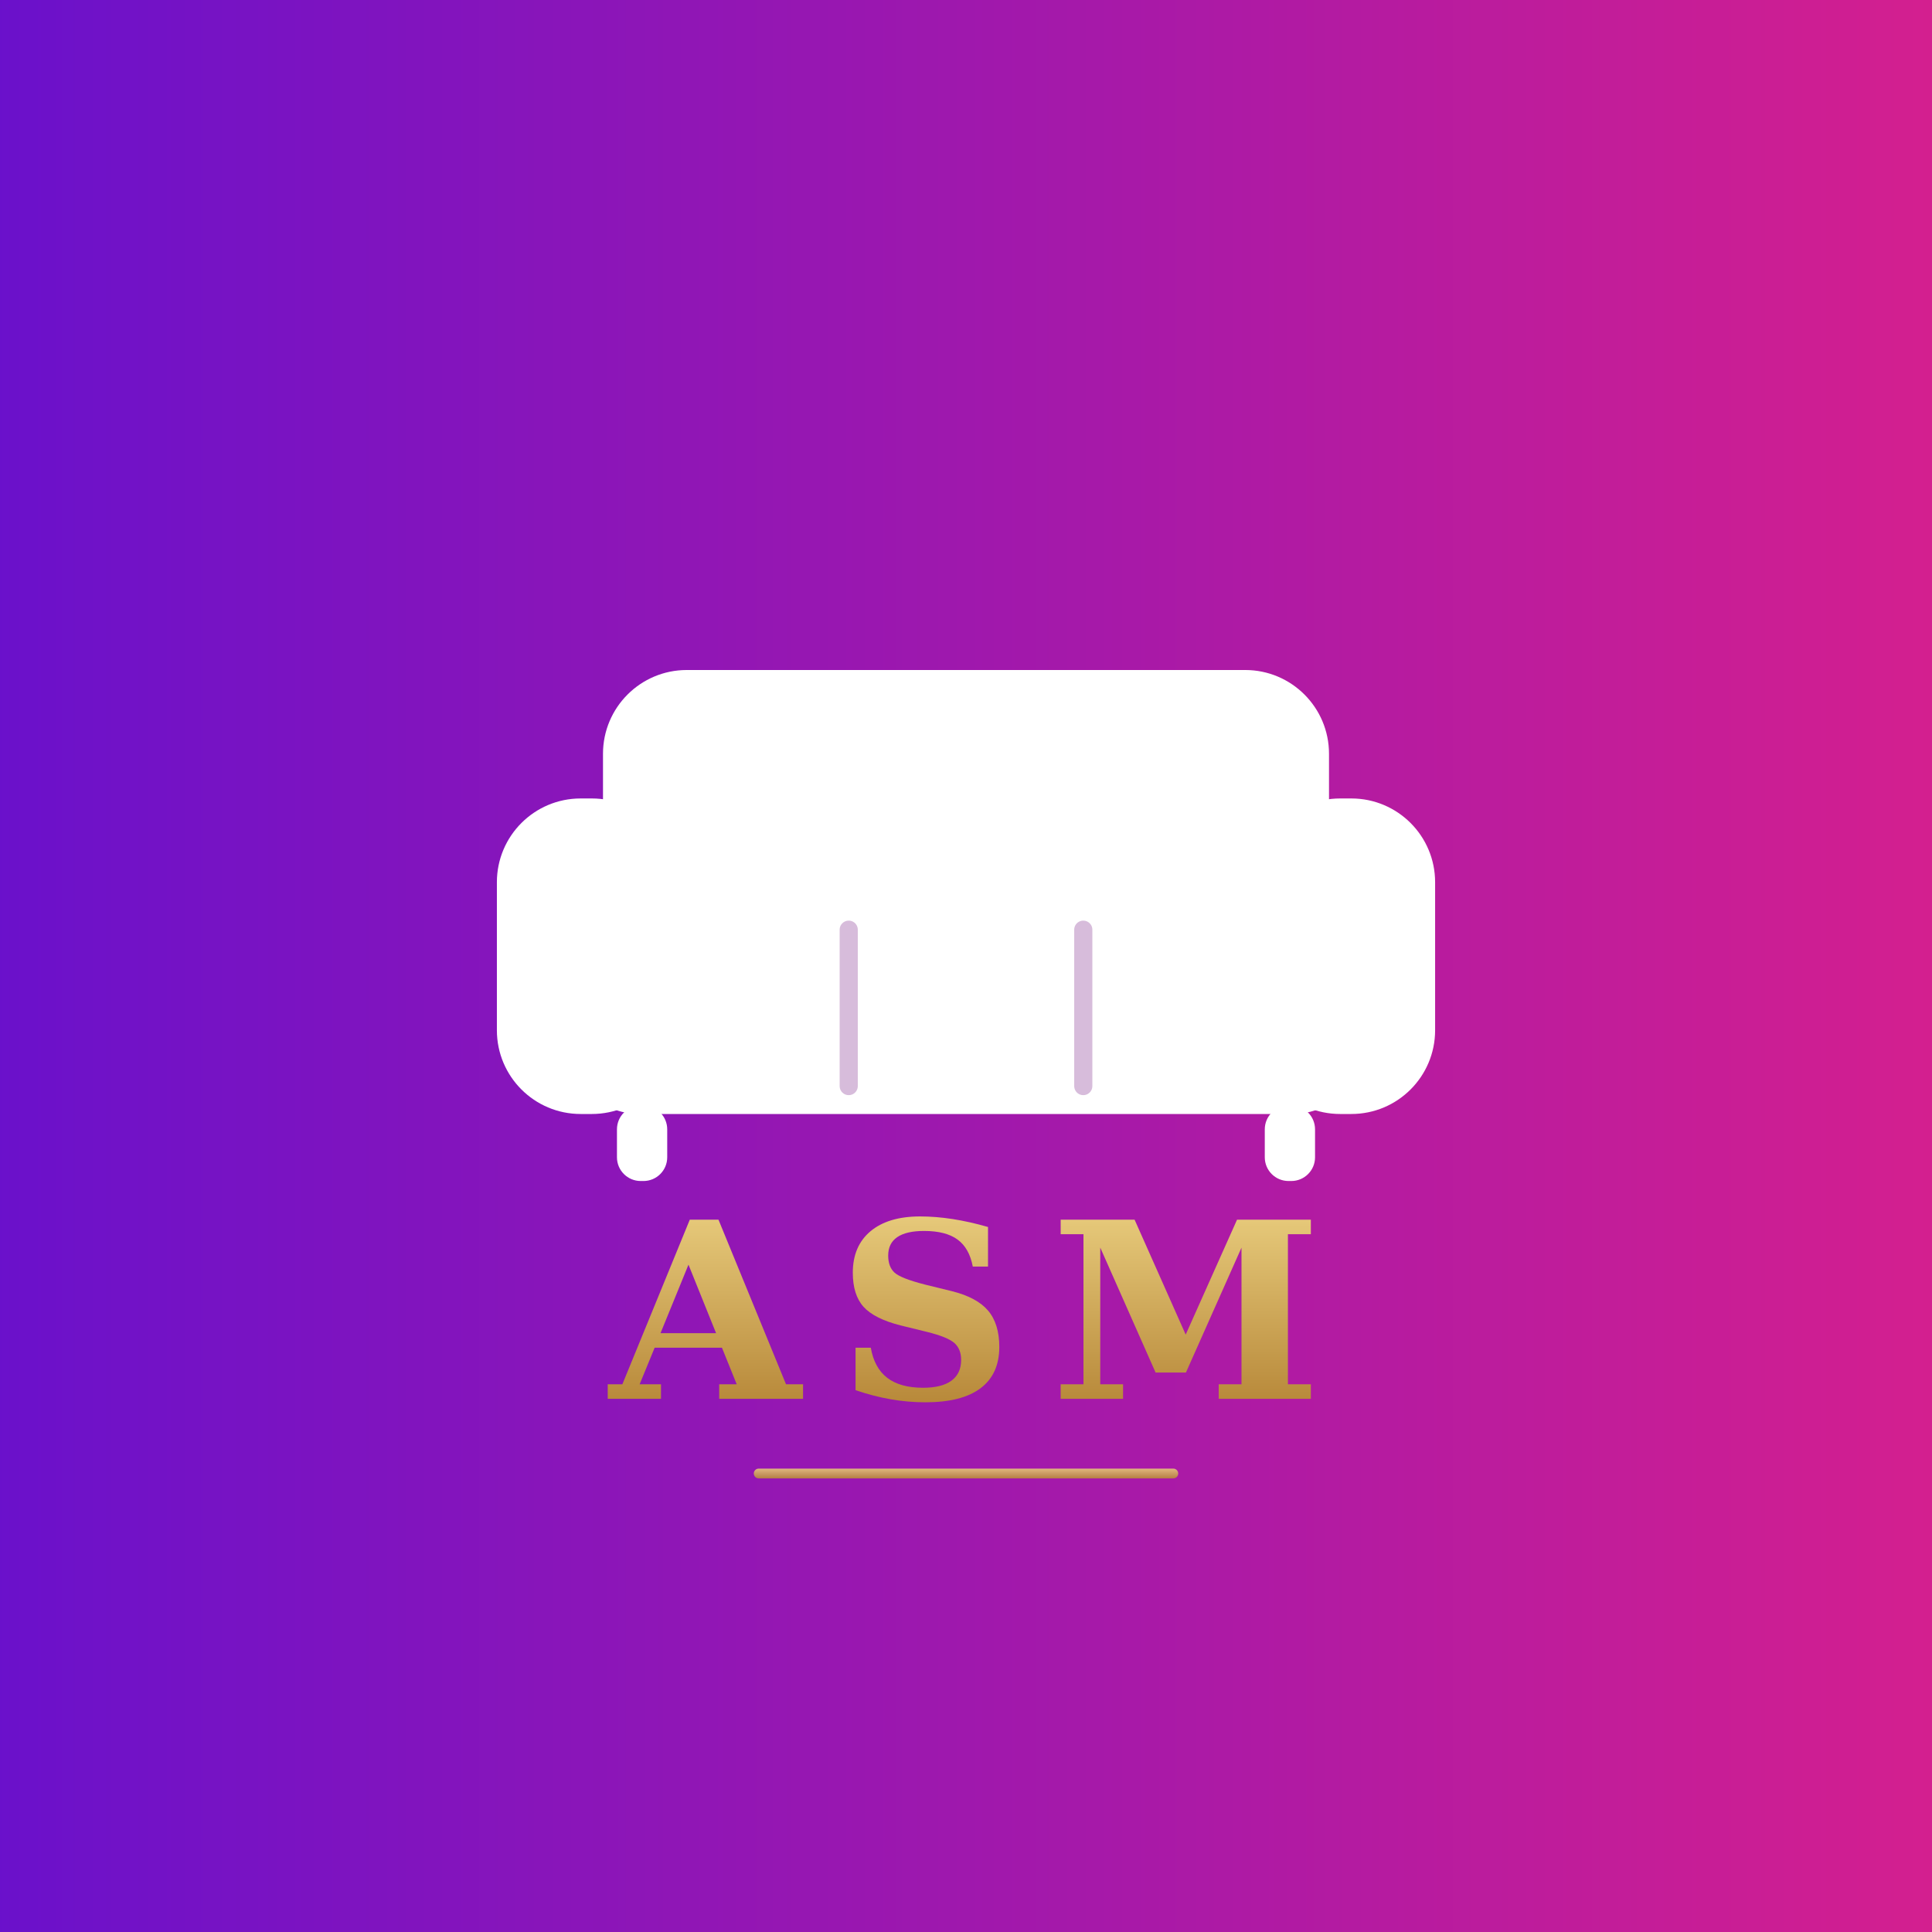
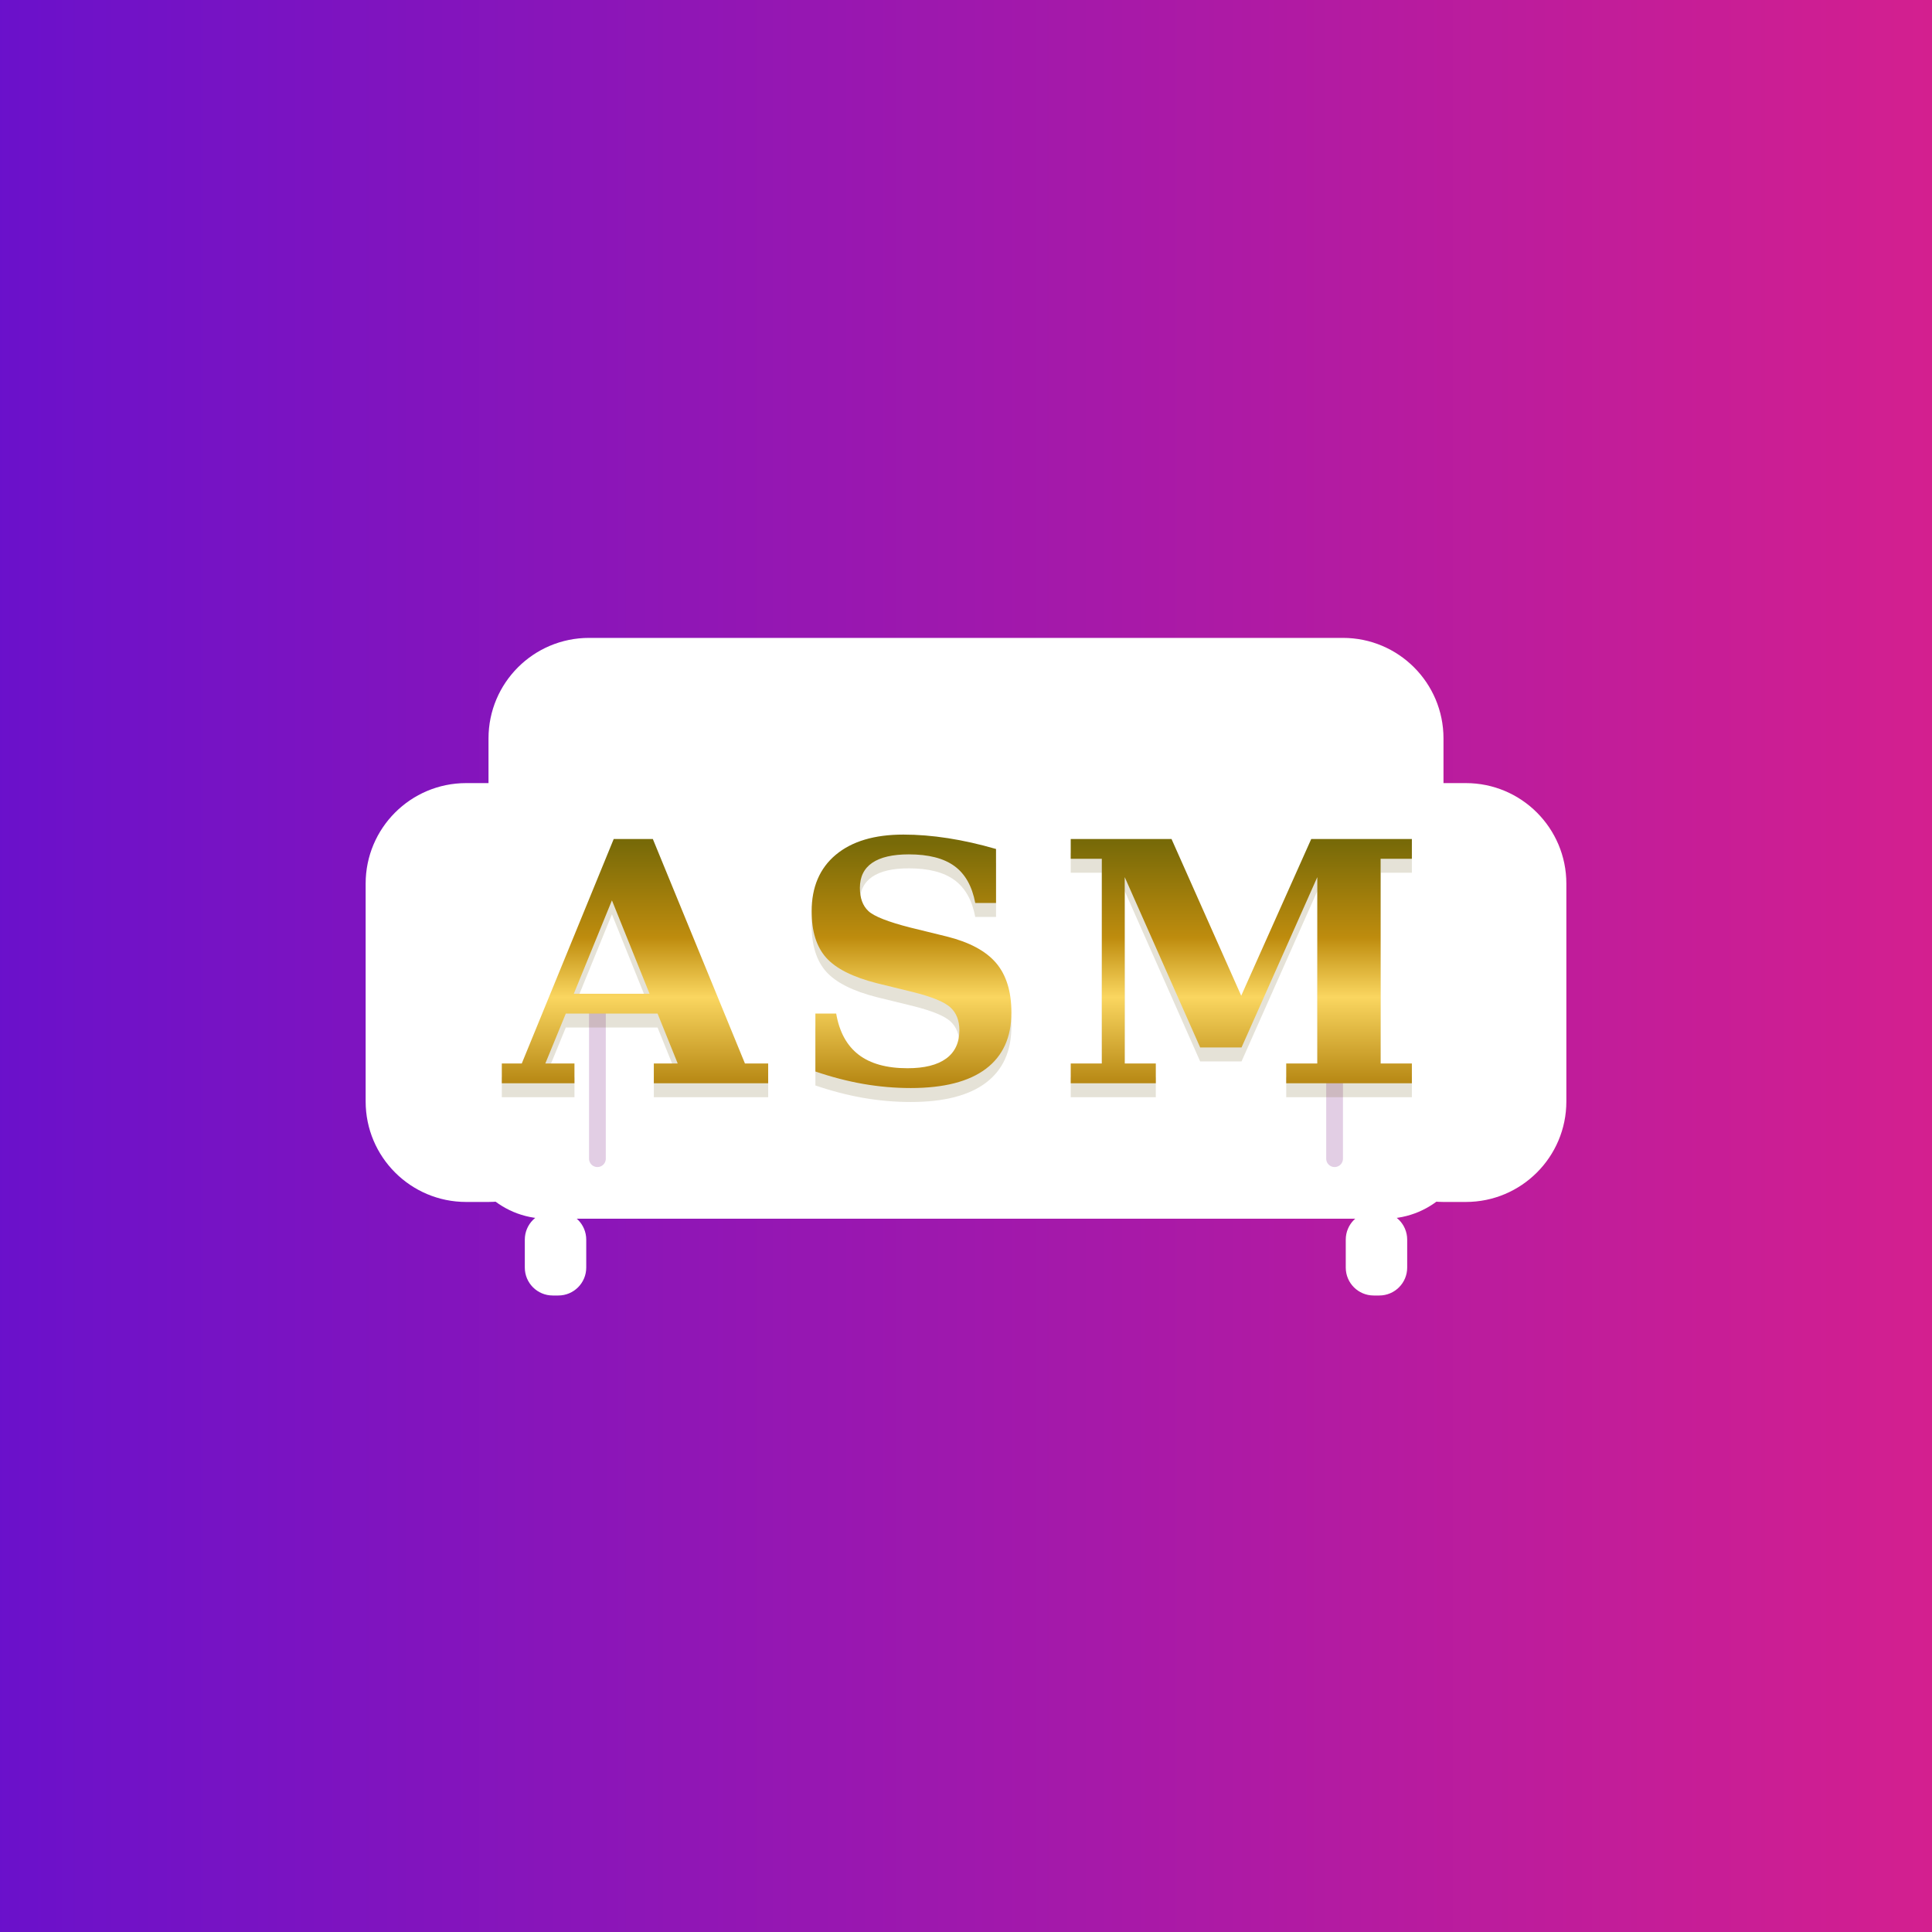
<svg xmlns="http://www.w3.org/2000/svg" width="1024" height="1024" viewBox="0 0 1024 1024" role="img" aria-label="ASM launcher icon">
  <defs>
    <linearGradient id="brandGradientF" x1="0" y1="0" x2="1" y2="0">
      <stop offset="0" stop-color="#6A11CB" />
      <stop offset="1" stop-color="#D41F8F" />
    </linearGradient>
-     <linearGradient id="goldGradientF" x1="0" y1="0" x2="0" y2="1">
-       <stop offset="0" stop-color="#E6C97A" />
-       <stop offset="1" stop-color="#B8893A" />
+     <linearGradient id="goldGradientF" gradientUnits="userSpaceOnUse" x1="512" y1="424" x2="512" y2="602">
+       <stop offset="0" stop-color="#786A08" />
+       <stop offset="0.38" stop-color="#BE8C0E" />
+       <stop offset="0.62" stop-color="#FAD660" />
+       <stop offset="1" stop-color="#B0800C" />
    </linearGradient>
  </defs>
  <rect x="0" y="0" width="1024" height="1024" fill="url(#brandGradientF)" />
  <g transform="translate(512 512) scale(0.74) translate(-512 -512)">
    <g fill="#FFFFFF">
-       <rect x="252" y="300" width="520" height="182" rx="60" ry="60" />
-       <rect x="176" y="392" width="128" height="226" rx="60" ry="60" />
-       <rect x="720" y="392" width="128" height="226" rx="60" ry="60" />
-       <rect x="228" y="468" width="568" height="150" rx="50" ry="50" />
-       <rect x="262" y="612" width="36" height="54" rx="17" ry="17" />
-       <rect x="726" y="612" width="36" height="54" rx="17" ry="17" />
+       <rect x="170" y="277" width="684" height="236" rx="72" ry="72" />
+       <rect x="82" y="381" width="160" height="300" rx="72" ry="72" />
+       <rect x="782" y="381" width="160" height="300" rx="72" ry="72" />
+       <rect x="150" y="497" width="724" height="196" rx="62" ry="62" />
+       <rect x="196" y="688" width="44" height="60" rx="20" ry="20" />
+       <rect x="784" y="688" width="44" height="60" rx="20" ry="20" />
    </g>
-     <g stroke="#7A1E86" stroke-width="13" stroke-linecap="round" opacity="0.30">
-       <line x1="428" y1="486" x2="428" y2="598" />
-       <line x1="596" y1="486" x2="596" y2="598" />
+     <g stroke="#7A1E86" stroke-width="12" stroke-linecap="round" opacity="0.22">
+       <line x1="248" y1="540" x2="248" y2="650" />
+       <line x1="776" y1="540" x2="776" y2="650" />
    </g>
-     <text x="512" y="822" text-anchor="middle" font-family="DejaVu Serif, Georgia, 'Times New Roman', serif" font-size="176" font-weight="700" letter-spacing="26" fill="url(#goldGradientF)">ASM</text>
-     <rect x="360" y="872" width="304" height="7" rx="3.5" fill="url(#goldGradientF)" opacity="0.9" />
+     <text x="512" y="606" text-anchor="middle" font-family="DejaVu Serif, Georgia, 'Times New Roman', serif" font-size="240" font-weight="700" letter-spacing="18" fill="#5C4A05" fill-opacity="0.16">ASM</text>
+     <text x="512" y="596" text-anchor="middle" font-family="DejaVu Serif, Georgia, 'Times New Roman', serif" font-size="240" font-weight="700" letter-spacing="18" fill="url(#goldGradientF)">ASM</text>
  </g>
</svg>
